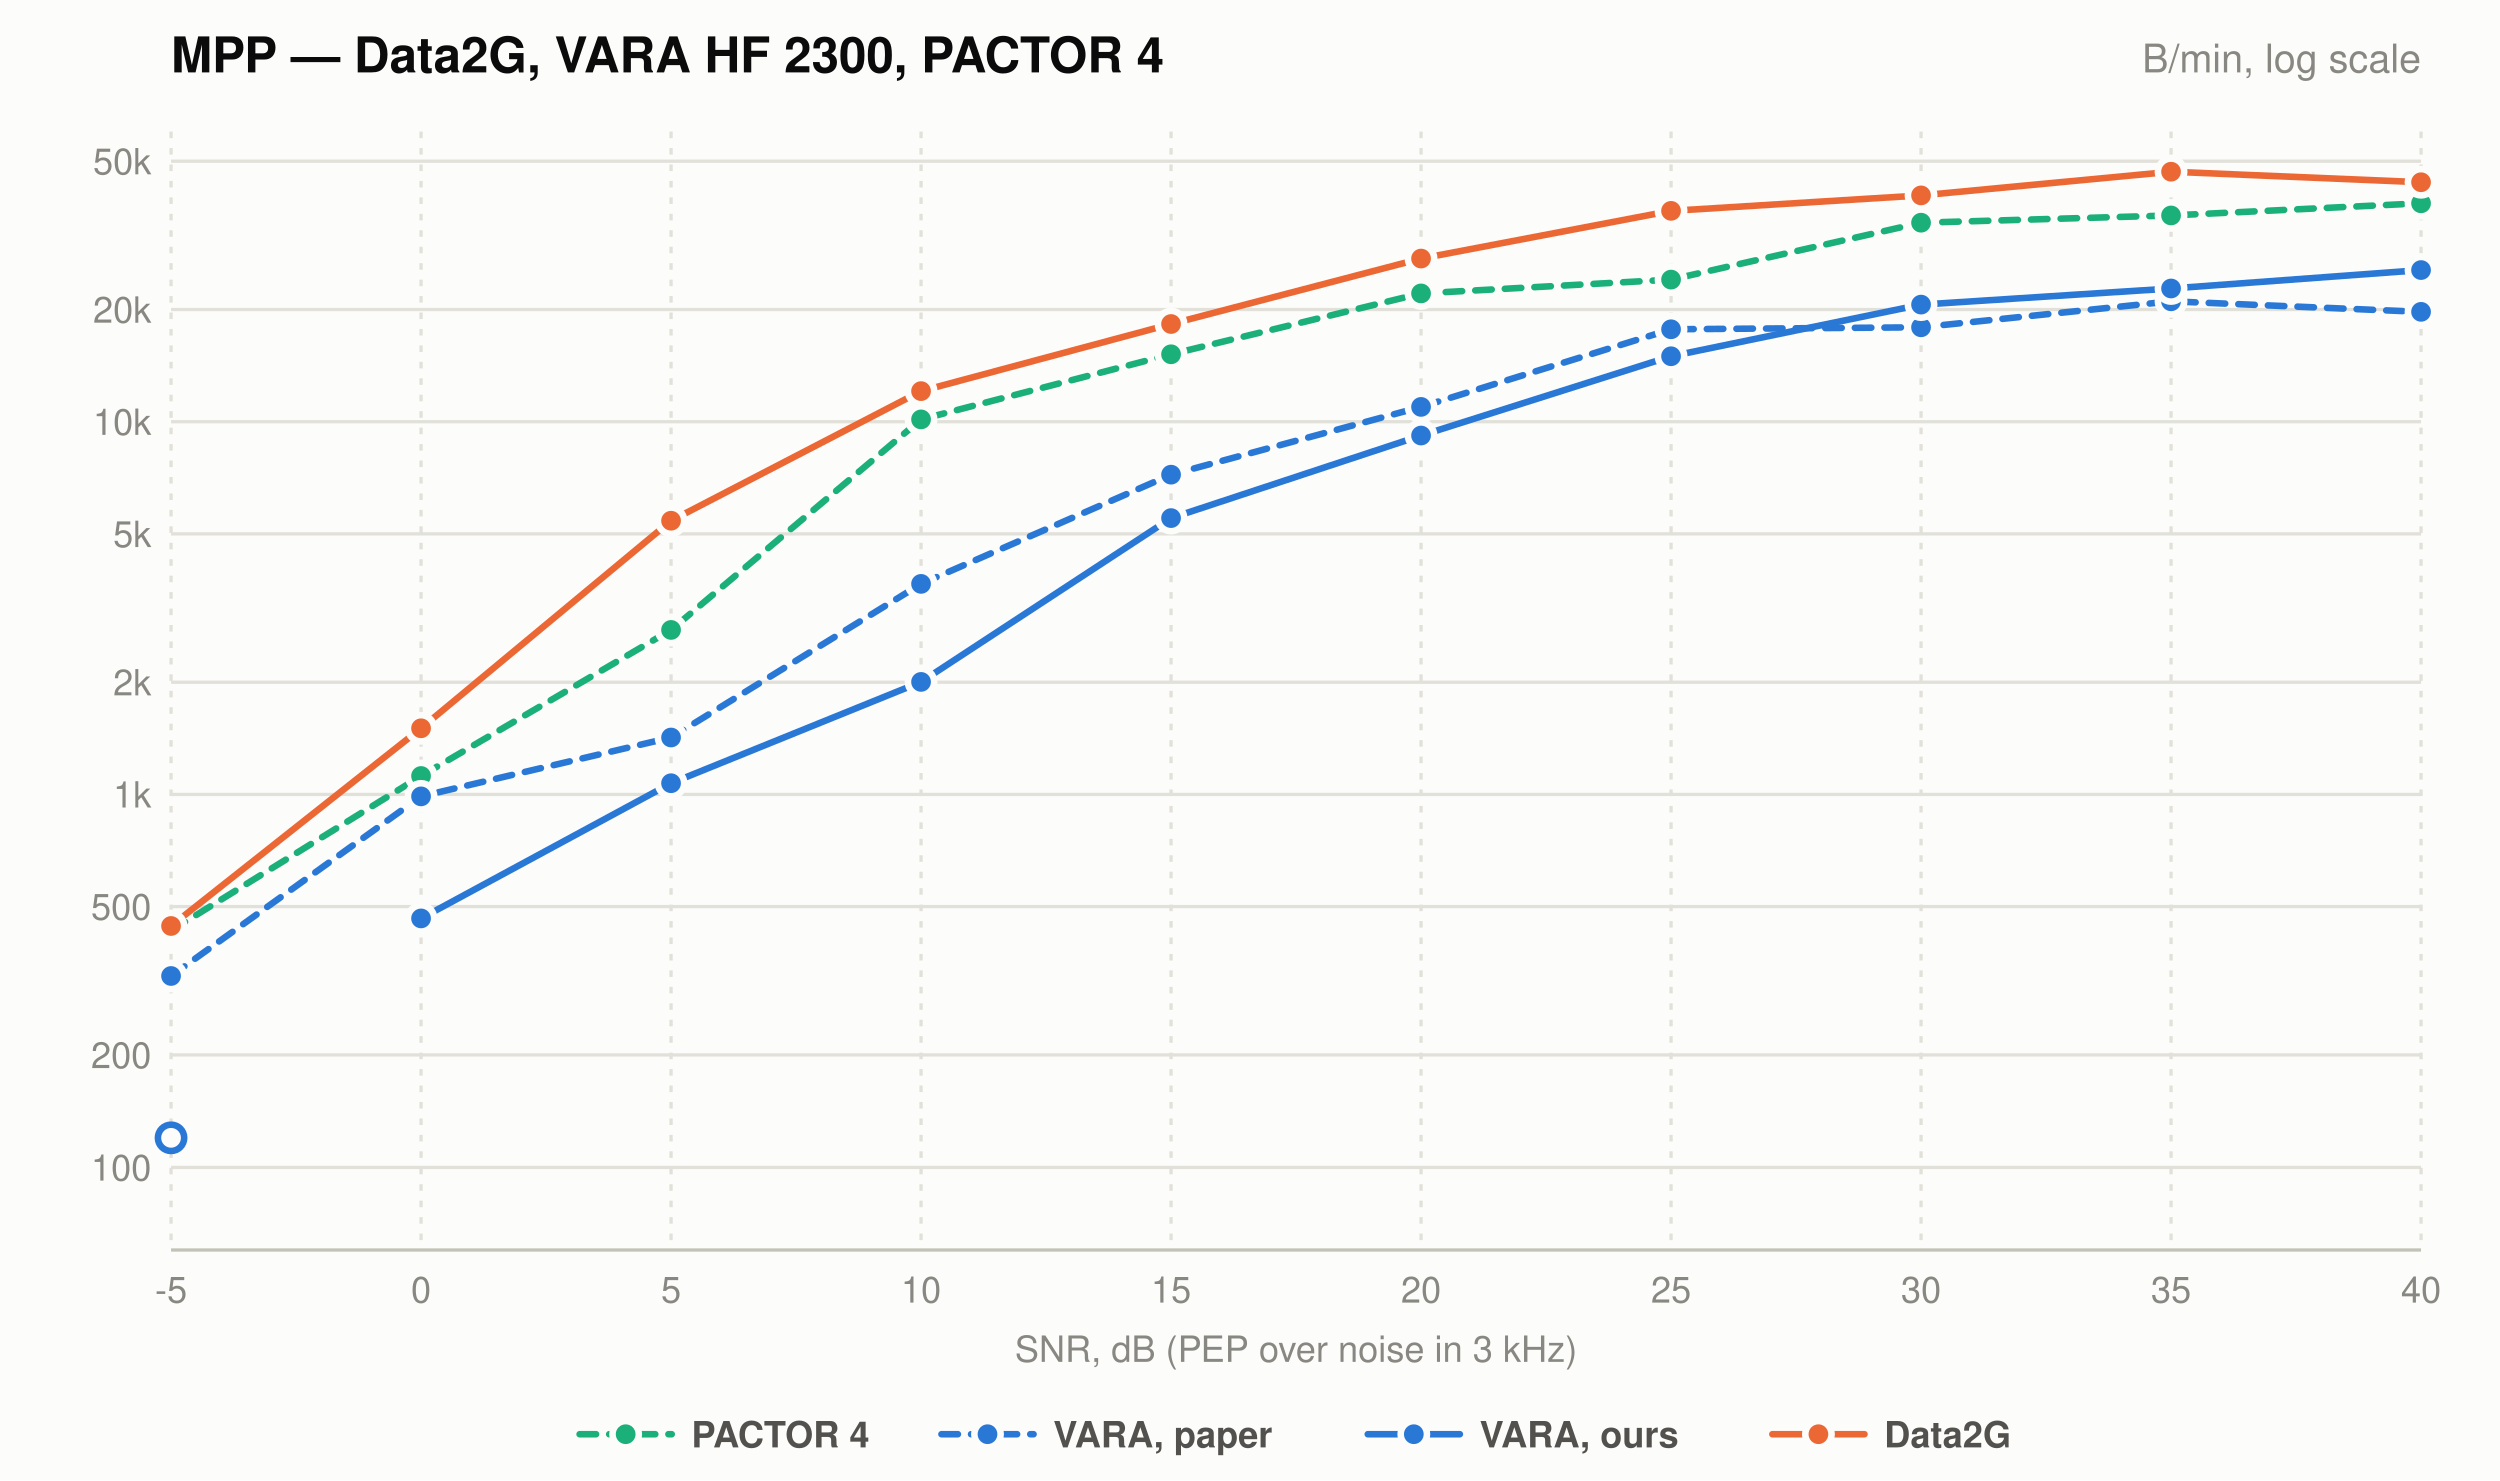
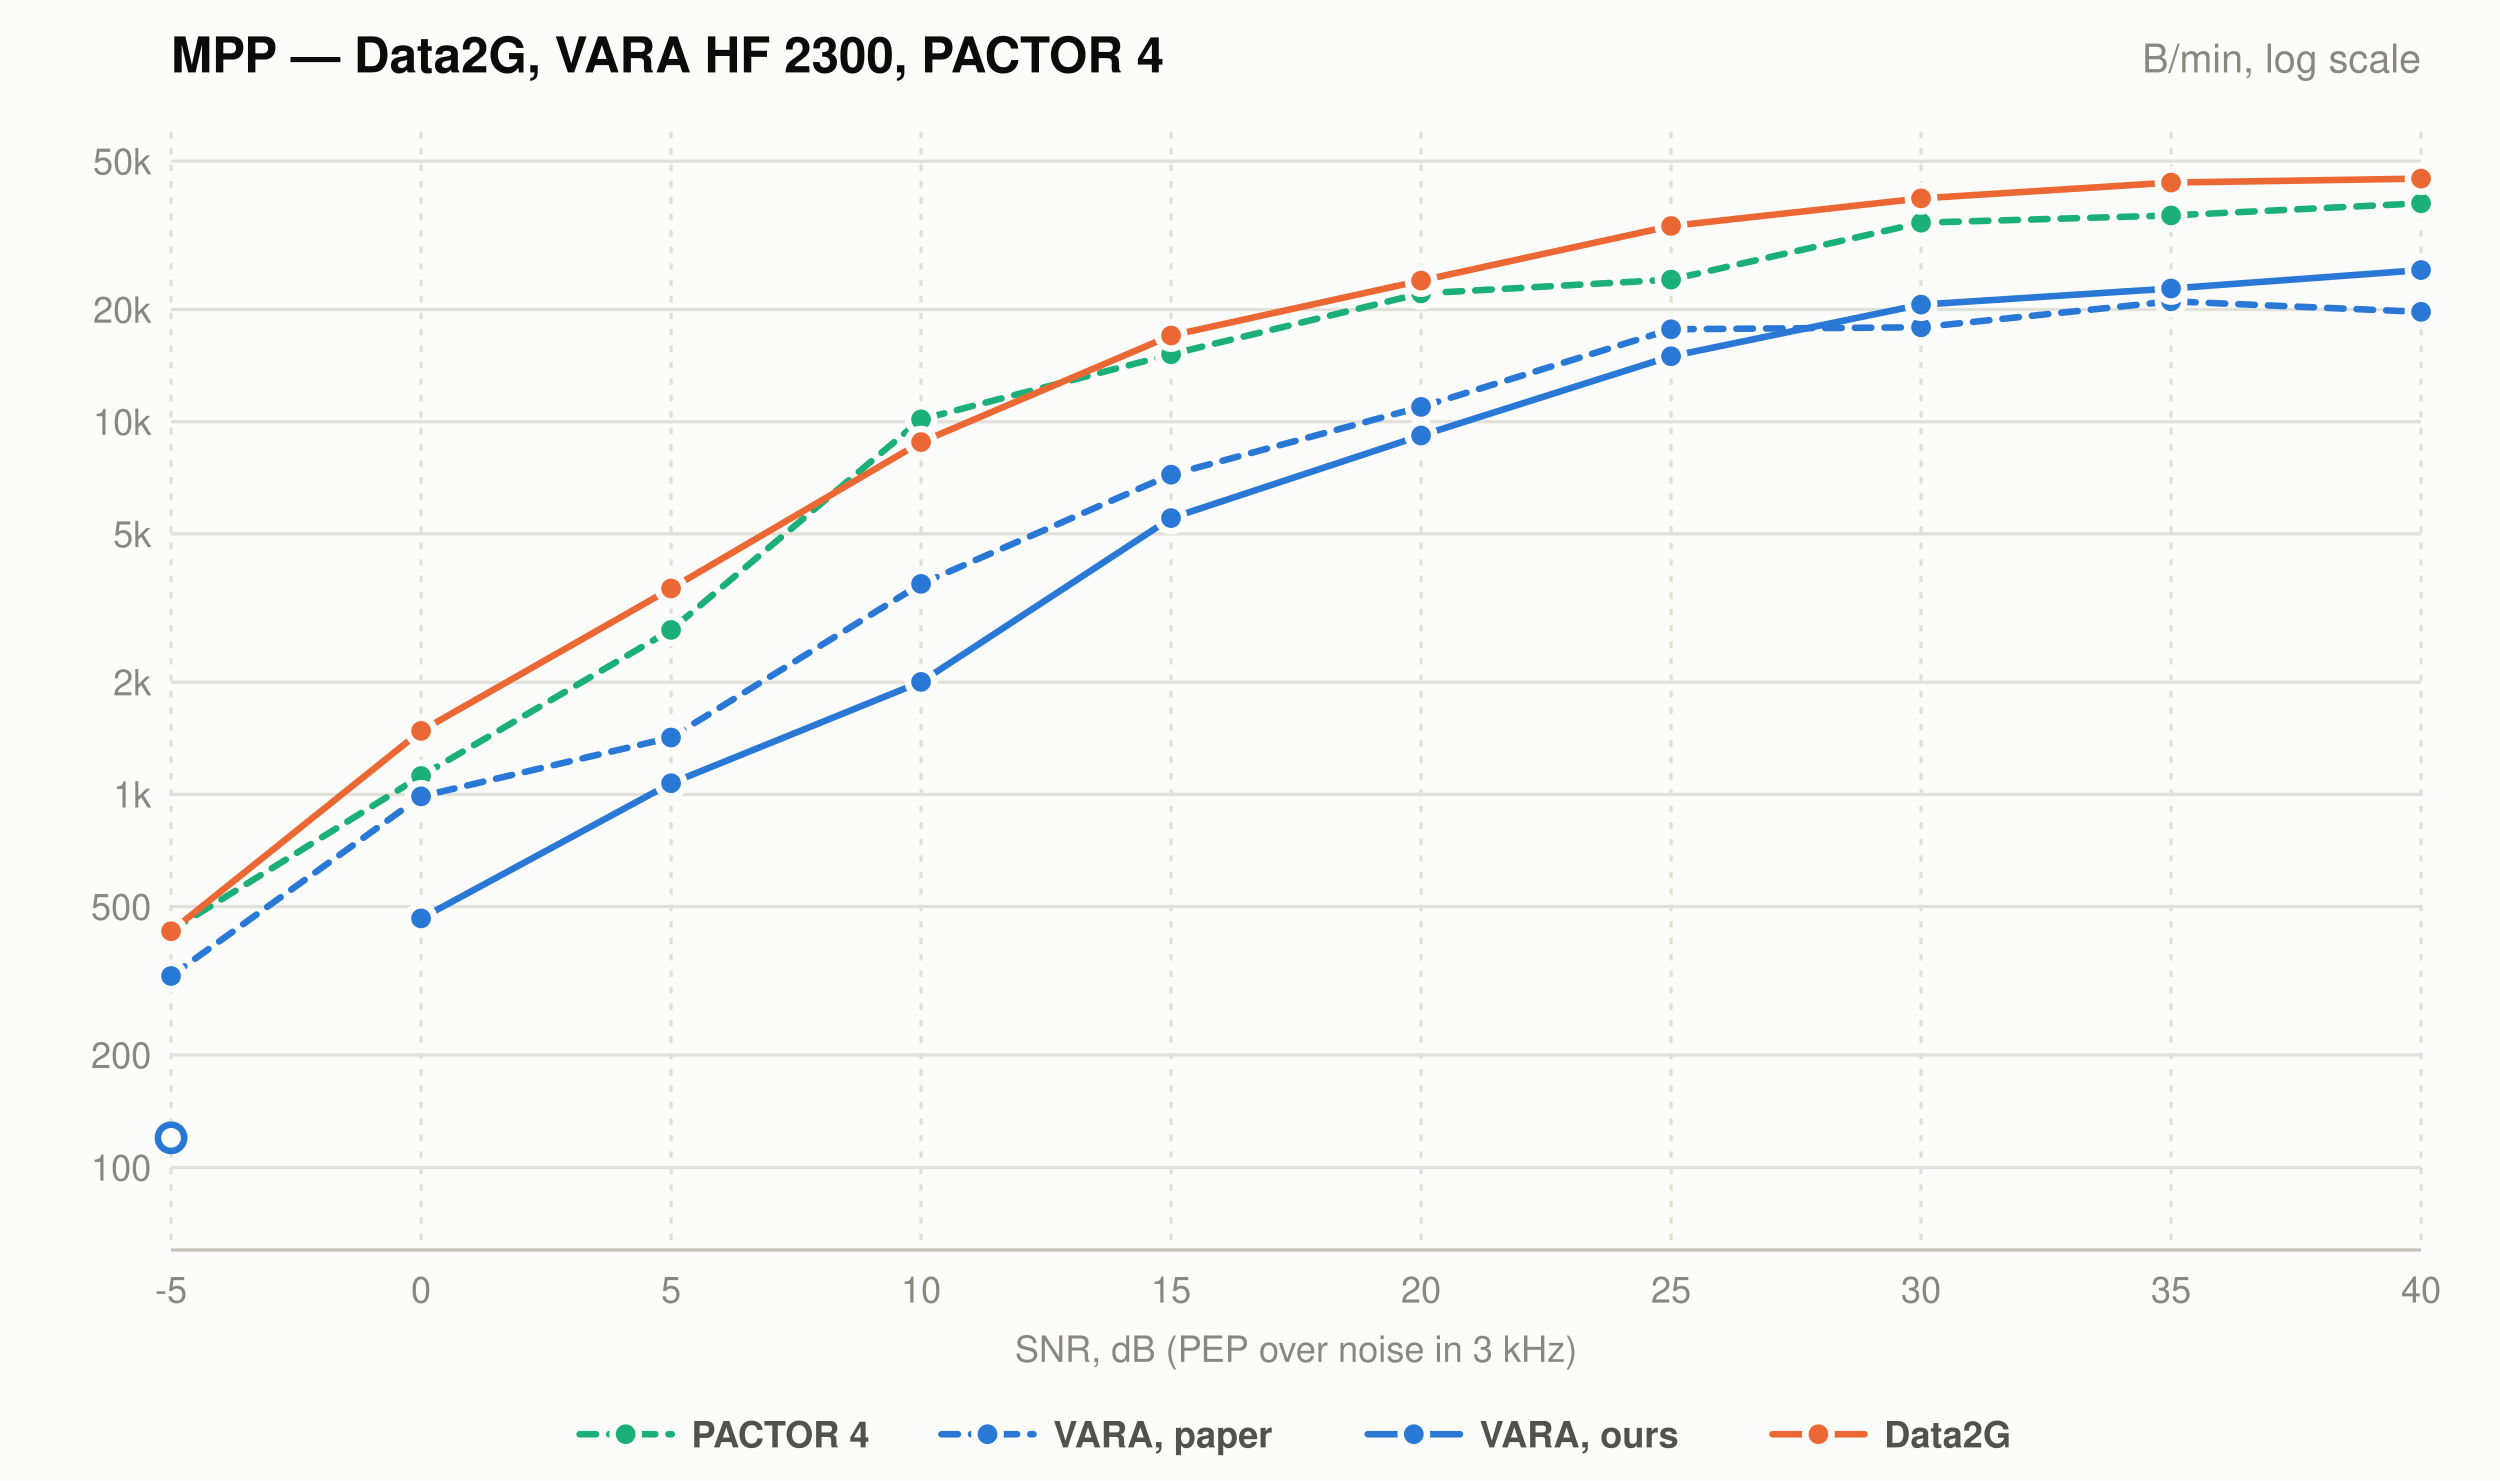
<svg xmlns="http://www.w3.org/2000/svg" viewBox="0 0 760 450" width="760" height="450" font-family="-apple-system, BlinkMacSystemFont, 'Segoe UI', Helvetica, Arial, sans-serif">
  <rect width="760" height="450" fill="#fcfcfb" />
  <text x="52" y="22" font-size="15" font-weight="600" fill="#0b0b0b">MPP — Data2G, VARA HF 2300, PACTOR 4</text>
  <text x="736" y="22" font-size="12" fill="#898781" text-anchor="end">B/min, log scale</text>
  <line x1="52" x2="736" y1="354.9" y2="354.9" stroke="#e1e0d9" />
  <text x="46" y="358.9" font-size="11" fill="#898781" text-anchor="end">100</text>
  <line x1="52" x2="736" y1="320.7" y2="320.7" stroke="#e1e0d9" />
  <text x="46" y="324.7" font-size="11" fill="#898781" text-anchor="end">200</text>
  <line x1="52" x2="736" y1="275.6" y2="275.6" stroke="#e1e0d9" />
  <text x="46" y="279.6" font-size="11" fill="#898781" text-anchor="end">500</text>
  <line x1="52" x2="736" y1="241.5" y2="241.5" stroke="#e1e0d9" />
  <text x="46" y="245.5" font-size="11" fill="#898781" text-anchor="end">1k</text>
  <line x1="52" x2="736" y1="207.4" y2="207.4" stroke="#e1e0d9" />
  <text x="46" y="211.4" font-size="11" fill="#898781" text-anchor="end">2k</text>
  <line x1="52" x2="736" y1="162.3" y2="162.3" stroke="#e1e0d9" />
  <text x="46" y="166.3" font-size="11" fill="#898781" text-anchor="end">5k</text>
  <line x1="52" x2="736" y1="128.2" y2="128.2" stroke="#e1e0d9" />
  <text x="46" y="132.2" font-size="11" fill="#898781" text-anchor="end">10k</text>
  <line x1="52" x2="736" y1="94.1" y2="94.1" stroke="#e1e0d9" />
  <text x="46" y="98.1" font-size="11" fill="#898781" text-anchor="end">20k</text>
  <line x1="52" x2="736" y1="49.0" y2="49.0" stroke="#e1e0d9" />
  <text x="46" y="53.0" font-size="11" fill="#898781" text-anchor="end">50k</text>
  <line x1="52.0" x2="52.0" y1="40" y2="380" stroke="#e1e0d9" stroke-dasharray="2 3" />
  <text x="52.0" y="396" font-size="11" fill="#898781" text-anchor="middle">-5</text>
  <line x1="128.0" x2="128.0" y1="40" y2="380" stroke="#e1e0d9" stroke-dasharray="2 3" />
  <text x="128.0" y="396" font-size="11" fill="#898781" text-anchor="middle">0</text>
  <line x1="204.0" x2="204.0" y1="40" y2="380" stroke="#e1e0d9" stroke-dasharray="2 3" />
  <text x="204.0" y="396" font-size="11" fill="#898781" text-anchor="middle">5</text>
  <line x1="280.0" x2="280.0" y1="40" y2="380" stroke="#e1e0d9" stroke-dasharray="2 3" />
  <text x="280.0" y="396" font-size="11" fill="#898781" text-anchor="middle">10</text>
  <line x1="356.0" x2="356.0" y1="40" y2="380" stroke="#e1e0d9" stroke-dasharray="2 3" />
  <text x="356.0" y="396" font-size="11" fill="#898781" text-anchor="middle">15</text>
  <line x1="432.0" x2="432.0" y1="40" y2="380" stroke="#e1e0d9" stroke-dasharray="2 3" />
  <text x="432.0" y="396" font-size="11" fill="#898781" text-anchor="middle">20</text>
  <line x1="508.0" x2="508.0" y1="40" y2="380" stroke="#e1e0d9" stroke-dasharray="2 3" />
  <text x="508.0" y="396" font-size="11" fill="#898781" text-anchor="middle">25</text>
  <line x1="584.0" x2="584.0" y1="40" y2="380" stroke="#e1e0d9" stroke-dasharray="2 3" />
  <text x="584.0" y="396" font-size="11" fill="#898781" text-anchor="middle">30</text>
  <line x1="660.0" x2="660.0" y1="40" y2="380" stroke="#e1e0d9" stroke-dasharray="2 3" />
  <text x="660.0" y="396" font-size="11" fill="#898781" text-anchor="middle">35</text>
  <line x1="736.0" x2="736.0" y1="40" y2="380" stroke="#e1e0d9" stroke-dasharray="2 3" />
  <text x="736.0" y="396" font-size="11" fill="#898781" text-anchor="middle">40</text>
  <line x1="52" x2="736" y1="380" y2="380" stroke="#c3c2b7" />
  <text x="394.0" y="414" font-size="11" fill="#898781" text-anchor="middle">SNR, dB (PEP over noise in 3 kHz)</text>
  <path d="M52.0,282.9L128.0,235.9L204.0,191.5L280.0,127.5L356.0,107.7L432.0,89.2L508.0,85.0L584.0,67.7L660.0,65.5L736.0,61.8" fill="none" stroke="#1baf7a" stroke-width="2" stroke-linejoin="round" stroke-linecap="round" stroke-dasharray="5 4" />
  <circle cx="52.0" cy="282.9" r="4" fill="#1baf7a" stroke="#fcfcfb" stroke-width="2" />
  <circle cx="128.0" cy="235.9" r="4" fill="#1baf7a" stroke="#fcfcfb" stroke-width="2" />
  <circle cx="204.0" cy="191.5" r="4" fill="#1baf7a" stroke="#fcfcfb" stroke-width="2" />
  <circle cx="280.0" cy="127.5" r="4" fill="#1baf7a" stroke="#fcfcfb" stroke-width="2" />
  <circle cx="356.0" cy="107.7" r="4" fill="#1baf7a" stroke="#fcfcfb" stroke-width="2" />
  <circle cx="432.0" cy="89.2" r="4" fill="#1baf7a" stroke="#fcfcfb" stroke-width="2" />
  <circle cx="508.0" cy="85.0" r="4" fill="#1baf7a" stroke="#fcfcfb" stroke-width="2" />
  <circle cx="584.0" cy="67.7" r="4" fill="#1baf7a" stroke="#fcfcfb" stroke-width="2" />
  <circle cx="660.0" cy="65.5" r="4" fill="#1baf7a" stroke="#fcfcfb" stroke-width="2" />
  <circle cx="736.0" cy="61.8" r="4" fill="#1baf7a" stroke="#fcfcfb" stroke-width="2" />
  <path d="M52.0,296.7L128.0,242.1L204.0,224.2L280.0,177.5L356.0,144.3L432.0,123.7L508.0,100.1L584.0,99.5L660.0,91.6L736.0,94.8" fill="none" stroke="#2a78d6" stroke-width="2" stroke-linejoin="round" stroke-linecap="round" stroke-dasharray="5 4" />
  <circle cx="52.0" cy="296.7" r="4" fill="#2a78d6" stroke="#fcfcfb" stroke-width="2" />
  <circle cx="128.0" cy="242.1" r="4" fill="#2a78d6" stroke="#fcfcfb" stroke-width="2" />
  <circle cx="204.0" cy="224.2" r="4" fill="#2a78d6" stroke="#fcfcfb" stroke-width="2" />
  <circle cx="280.0" cy="177.5" r="4" fill="#2a78d6" stroke="#fcfcfb" stroke-width="2" />
  <circle cx="356.0" cy="144.3" r="4" fill="#2a78d6" stroke="#fcfcfb" stroke-width="2" />
  <circle cx="432.0" cy="123.7" r="4" fill="#2a78d6" stroke="#fcfcfb" stroke-width="2" />
  <circle cx="508.0" cy="100.1" r="4" fill="#2a78d6" stroke="#fcfcfb" stroke-width="2" />
  <circle cx="584.0" cy="99.5" r="4" fill="#2a78d6" stroke="#fcfcfb" stroke-width="2" />
  <circle cx="660.0" cy="91.6" r="4" fill="#2a78d6" stroke="#fcfcfb" stroke-width="2" />
  <circle cx="736.0" cy="94.8" r="4" fill="#2a78d6" stroke="#fcfcfb" stroke-width="2" />
  <path d="M128.0,279.2L204.0,238.1L280.0,207.3L356.0,157.5L432.0,132.4L508.0,108.3L584.0,92.6L660.0,87.7L736.0,82.1" fill="none" stroke="#2a78d6" stroke-width="2" stroke-linejoin="round" stroke-linecap="round" />
  <circle cx="52.0" cy="345.9" r="4" fill="#fcfcfb" stroke="#2a78d6" stroke-width="2" />
  <circle cx="128.0" cy="279.2" r="4" fill="#2a78d6" stroke="#fcfcfb" stroke-width="2" />
  <circle cx="204.0" cy="238.1" r="4" fill="#2a78d6" stroke="#fcfcfb" stroke-width="2" />
  <circle cx="280.0" cy="207.3" r="4" fill="#2a78d6" stroke="#fcfcfb" stroke-width="2" />
  <circle cx="356.0" cy="157.5" r="4" fill="#2a78d6" stroke="#fcfcfb" stroke-width="2" />
  <circle cx="432.0" cy="132.4" r="4" fill="#2a78d6" stroke="#fcfcfb" stroke-width="2" />
  <circle cx="508.0" cy="108.3" r="4" fill="#2a78d6" stroke="#fcfcfb" stroke-width="2" />
  <circle cx="584.0" cy="92.6" r="4" fill="#2a78d6" stroke="#fcfcfb" stroke-width="2" />
  <circle cx="660.0" cy="87.7" r="4" fill="#2a78d6" stroke="#fcfcfb" stroke-width="2" />
  <circle cx="736.0" cy="82.1" r="4" fill="#2a78d6" stroke="#fcfcfb" stroke-width="2" />
-   <path d="M52.0,281.5L128.0,221.4L204.0,158.3L280.0,118.9L356.0,98.5L432.0,78.6L508.0,64.1L584.0,59.4L660.0,52.2L736.0,55.4" fill="none" stroke="#eb6834" stroke-width="2" stroke-linejoin="round" stroke-linecap="round" />
-   <circle cx="52.0" cy="281.5" r="4" fill="#eb6834" stroke="#fcfcfb" stroke-width="2" />
-   <circle cx="128.0" cy="221.4" r="4" fill="#eb6834" stroke="#fcfcfb" stroke-width="2" />
-   <circle cx="204.0" cy="158.3" r="4" fill="#eb6834" stroke="#fcfcfb" stroke-width="2" />
-   <circle cx="280.0" cy="118.9" r="4" fill="#eb6834" stroke="#fcfcfb" stroke-width="2" />
-   <circle cx="356.0" cy="98.5" r="4" fill="#eb6834" stroke="#fcfcfb" stroke-width="2" />
-   <circle cx="432.0" cy="78.6" r="4" fill="#eb6834" stroke="#fcfcfb" stroke-width="2" />
-   <circle cx="508.0" cy="64.1" r="4" fill="#eb6834" stroke="#fcfcfb" stroke-width="2" />
-   <circle cx="584.0" cy="59.4" r="4" fill="#eb6834" stroke="#fcfcfb" stroke-width="2" />
-   <circle cx="660.0" cy="52.2" r="4" fill="#eb6834" stroke="#fcfcfb" stroke-width="2" />
-   <circle cx="736.0" cy="55.4" r="4" fill="#eb6834" stroke="#fcfcfb" stroke-width="2" />
+   <path d="M52.0,283.1L128.0,222.2L204.0,178.9L280.0,134.4L356.0,102.0L432.0,85.3L508.0,68.7L584.0,60.3L660.0,55.5L736.0,54.3" fill="none" stroke="#eb6834" stroke-width="2" stroke-linejoin="round" stroke-linecap="round" />
+   <circle cx="52.0" cy="283.1" r="4" fill="#eb6834" stroke="#fcfcfb" stroke-width="2" />
+   <circle cx="128.0" cy="222.2" r="4" fill="#eb6834" stroke="#fcfcfb" stroke-width="2" />
+   <circle cx="204.0" cy="178.9" r="4" fill="#eb6834" stroke="#fcfcfb" stroke-width="2" />
+   <circle cx="280.0" cy="134.4" r="4" fill="#eb6834" stroke="#fcfcfb" stroke-width="2" />
+   <circle cx="356.0" cy="102.0" r="4" fill="#eb6834" stroke="#fcfcfb" stroke-width="2" />
+   <circle cx="432.0" cy="85.3" r="4" fill="#eb6834" stroke="#fcfcfb" stroke-width="2" />
+   <circle cx="508.0" cy="68.7" r="4" fill="#eb6834" stroke="#fcfcfb" stroke-width="2" />
+   <circle cx="584.0" cy="60.3" r="4" fill="#eb6834" stroke="#fcfcfb" stroke-width="2" />
+   <circle cx="660.0" cy="55.5" r="4" fill="#eb6834" stroke="#fcfcfb" stroke-width="2" />
+   <circle cx="736.0" cy="54.3" r="4" fill="#eb6834" stroke="#fcfcfb" stroke-width="2" />
  <line x1="176.2" x2="204.2" y1="436" y2="436" stroke="#1baf7a" stroke-width="2" stroke-linecap="round" stroke-dasharray="5 4" />
  <circle cx="190.2" cy="436" r="4" fill="#1baf7a" stroke="#fcfcfb" stroke-width="2" />
  <text x="210.2" y="440" font-size="11" font-weight="600" fill="#52514e">PACTOR 4</text>
  <line x1="286.2" x2="314.2" y1="436" y2="436" stroke="#2a78d6" stroke-width="2" stroke-linecap="round" stroke-dasharray="5 4" />
  <circle cx="300.2" cy="436" r="4" fill="#2a78d6" stroke="#fcfcfb" stroke-width="2" />
  <text x="320.2" y="440" font-size="11" font-weight="600" fill="#52514e">VARA, paper</text>
  <line x1="415.8" x2="443.8" y1="436" y2="436" stroke="#2a78d6" stroke-width="2" stroke-linecap="round" />
  <circle cx="429.8" cy="436" r="4" fill="#2a78d6" stroke="#fcfcfb" stroke-width="2" />
  <text x="449.8" y="440" font-size="11" font-weight="600" fill="#52514e">VARA, ours</text>
  <line x1="538.8" x2="566.8" y1="436" y2="436" stroke="#eb6834" stroke-width="2" stroke-linecap="round" />
  <circle cx="552.8" cy="436" r="4" fill="#eb6834" stroke="#fcfcfb" stroke-width="2" />
  <text x="572.8" y="440" font-size="11" font-weight="600" fill="#52514e">Data2G</text>
</svg>
